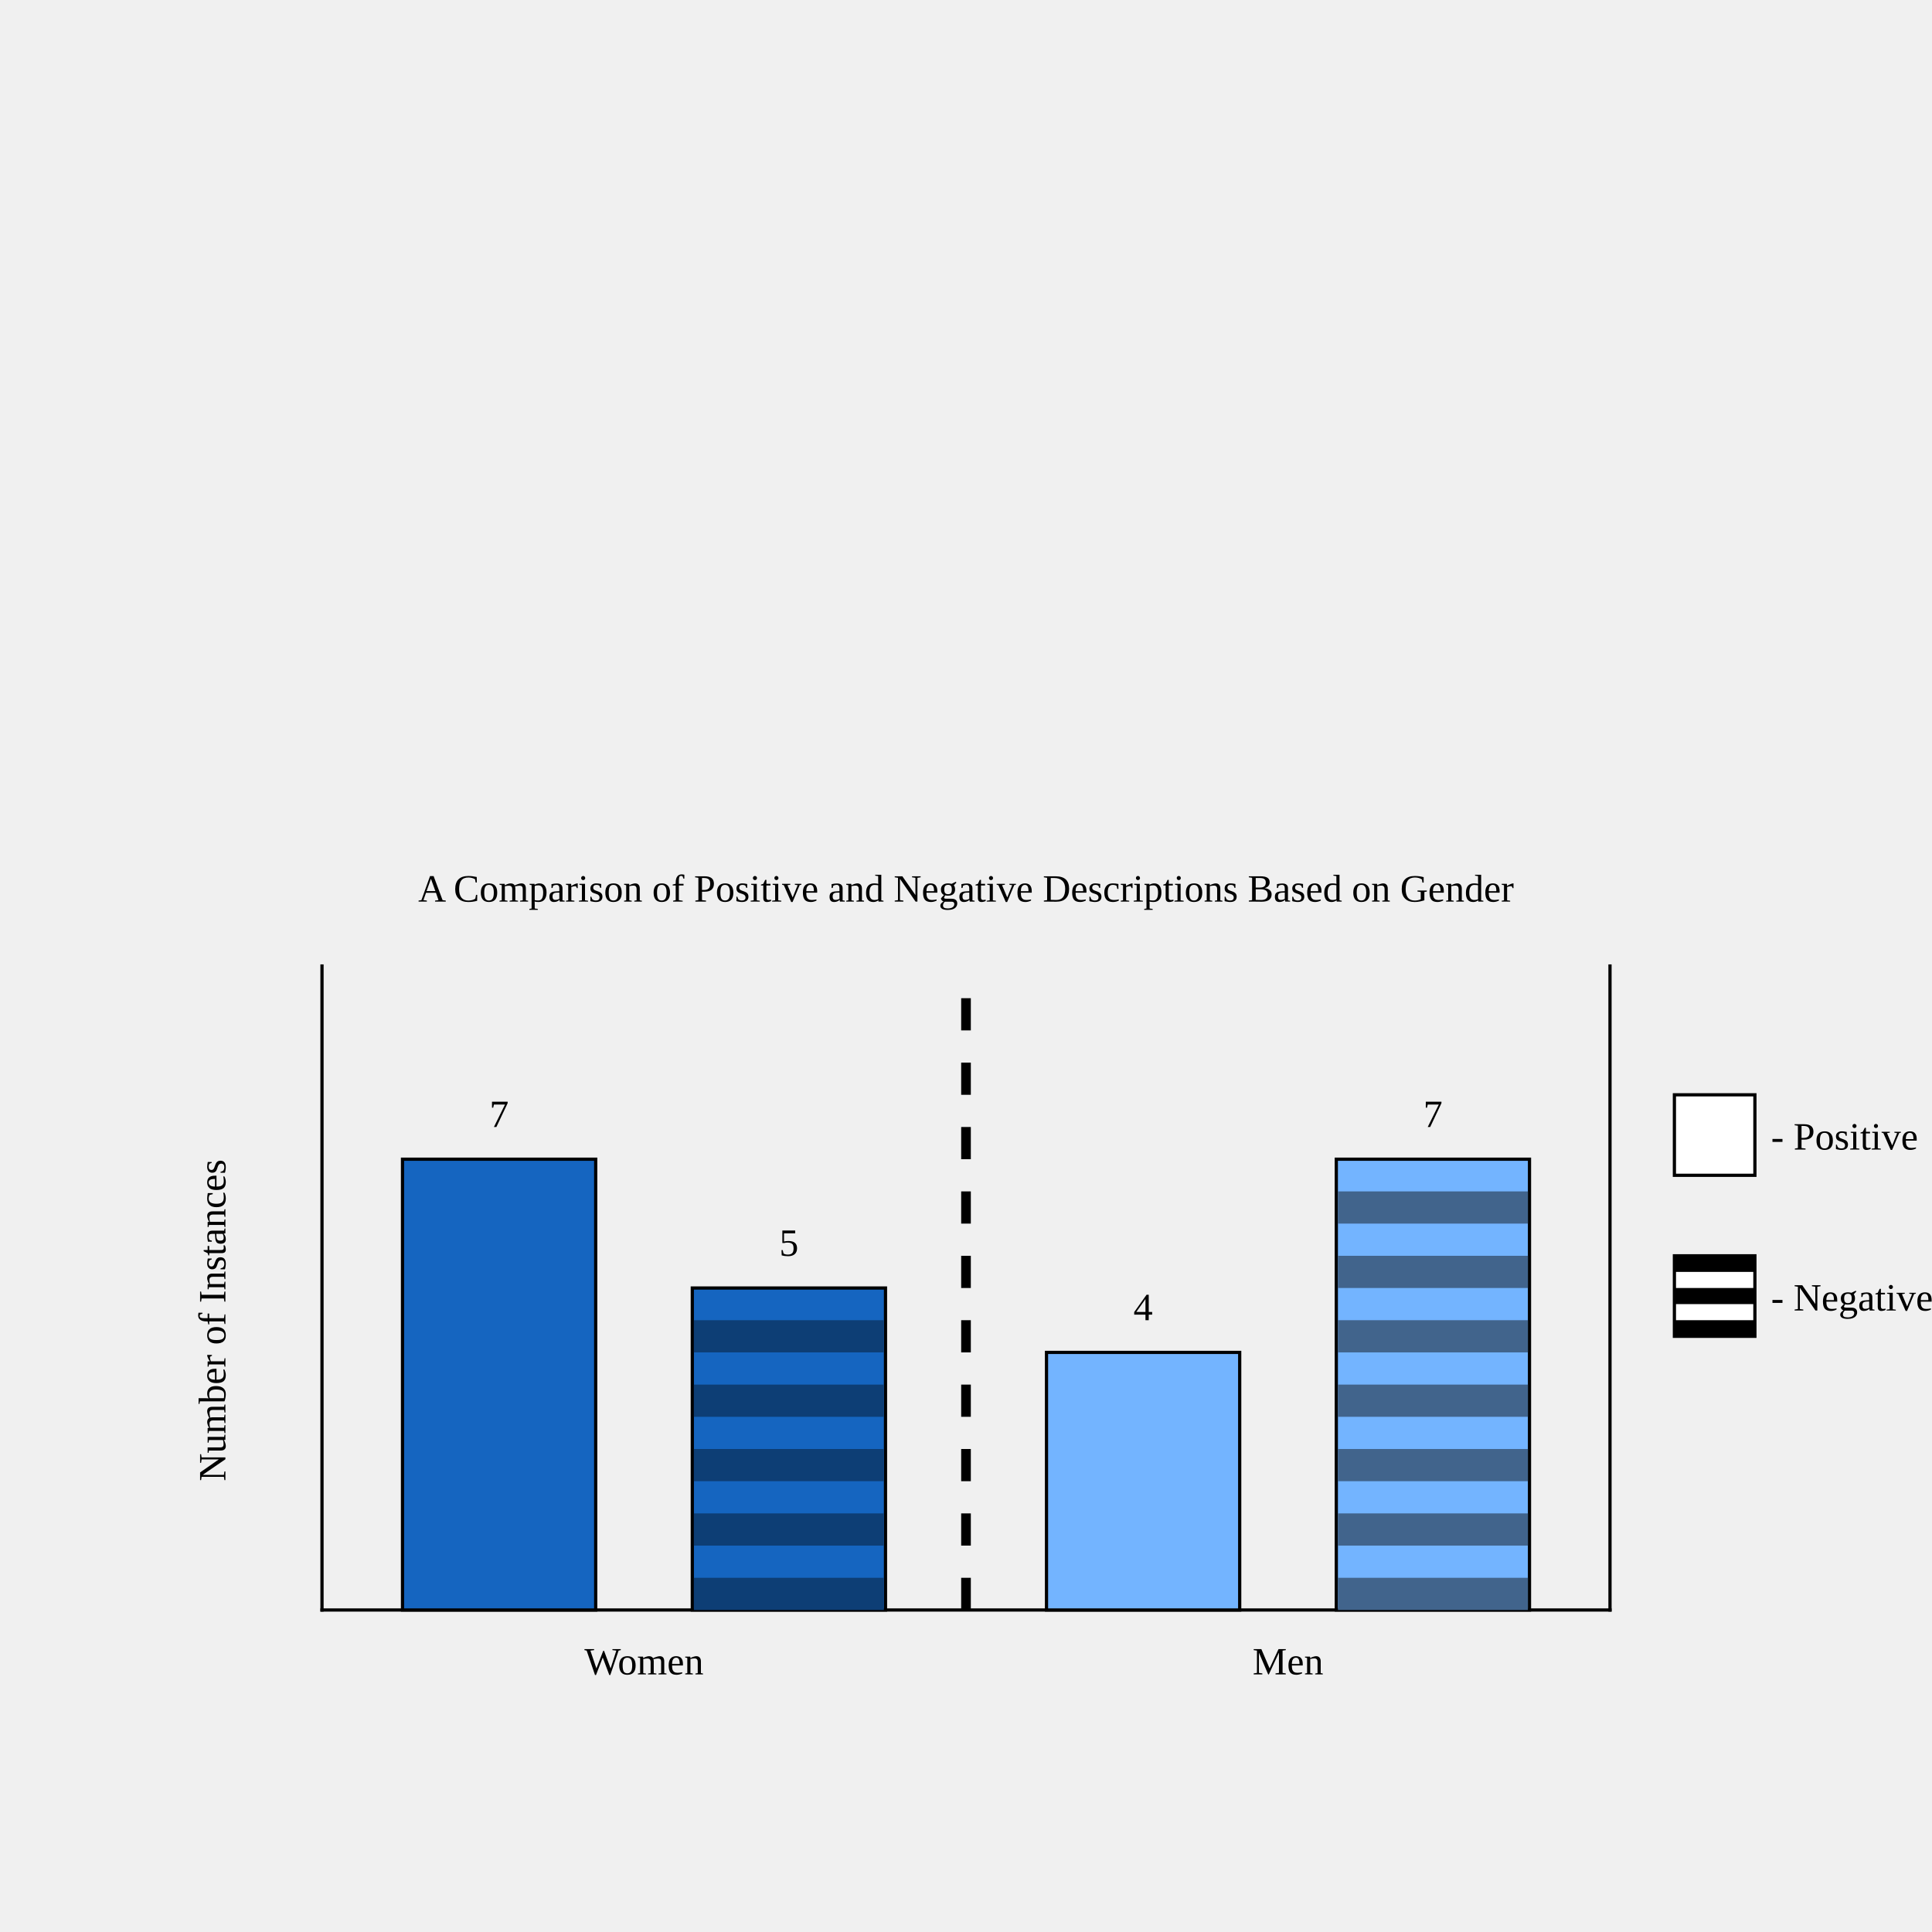
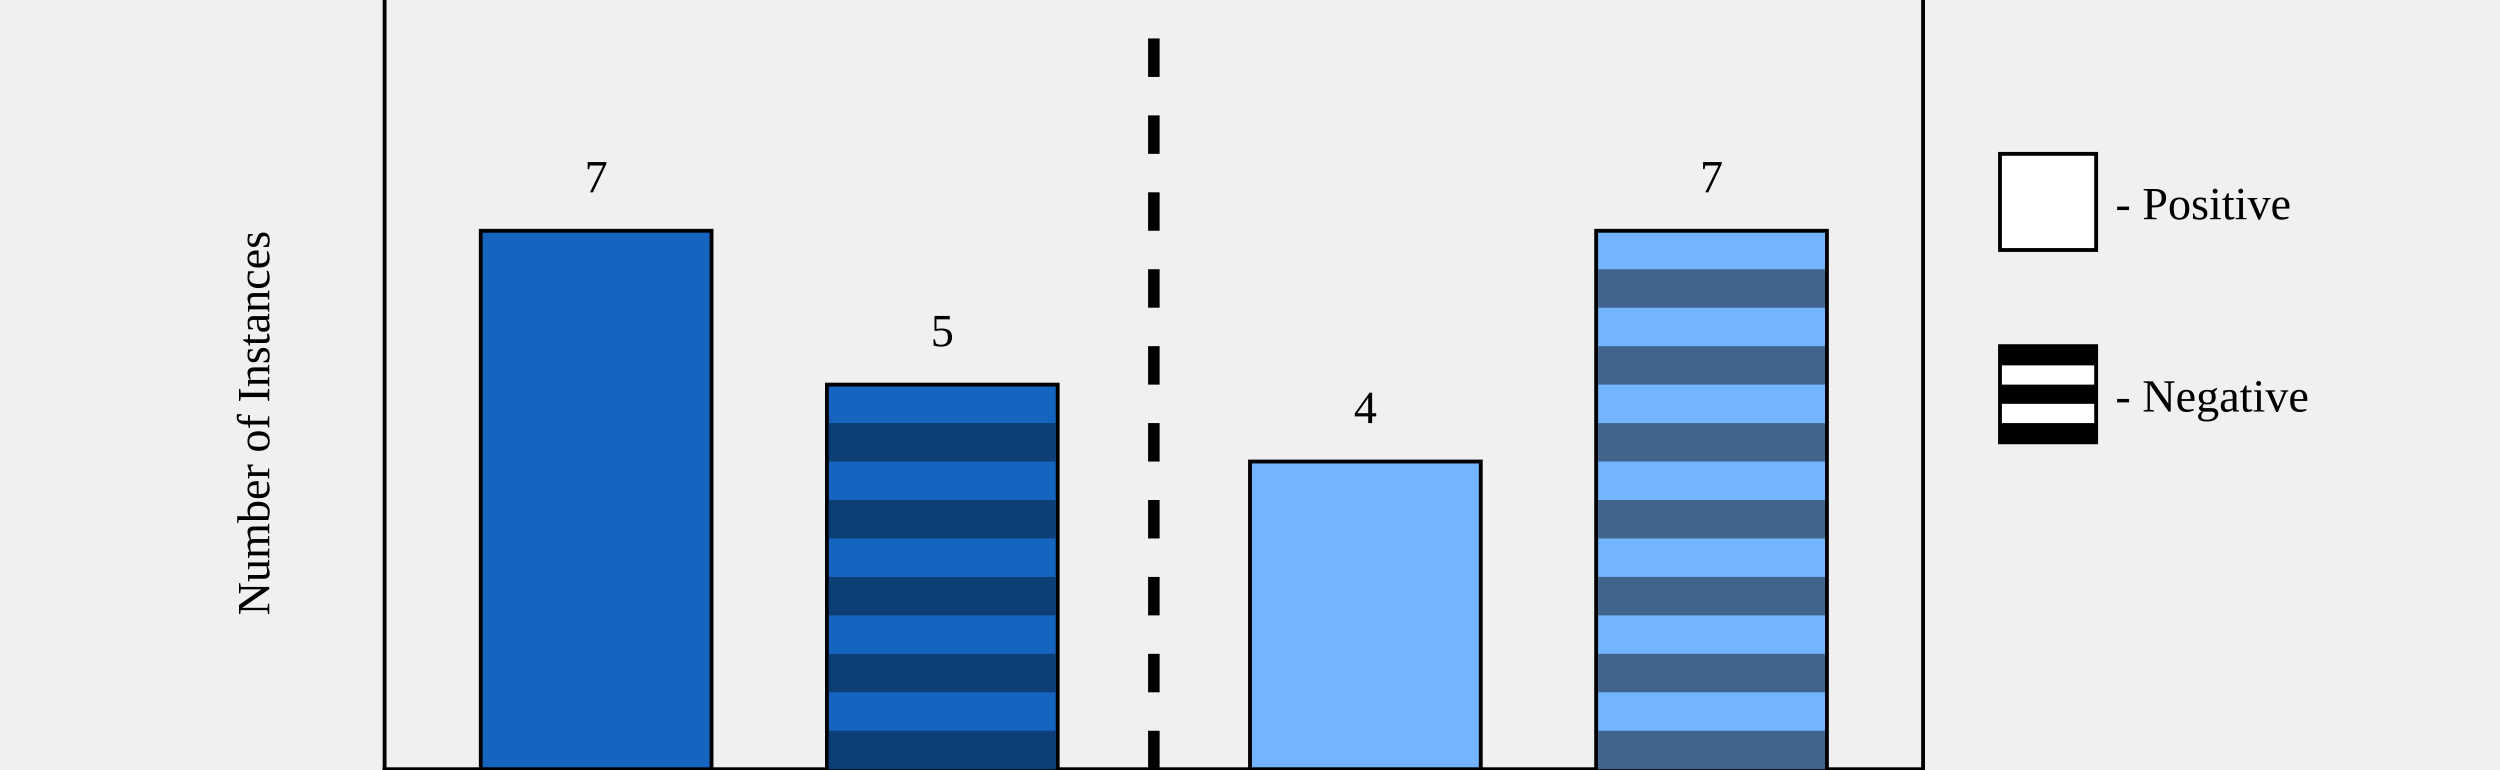
- <svg xmlns="http://www.w3.org/2000/svg" viewBox="0 0 600 600">
+ <svg xmlns="http://www.w3.org/2000/svg" viewBox="0 300 650 200">
  <line x1="100" x2="500" y1="500" y2="500" stroke="black" stroke-linecap="square" />
  <line x1="100" x2="100" y1="500" y2="300" stroke="black" stroke-linecap="square" />
  <line x1="300" x2="300" y1="500" y2="300" stroke="black" stroke-dasharray="10" stroke-width="3" stroke-opacity="20" />
  <line x1="500" x2="500" y1="500" y2="300" stroke="black" stroke-linecap="square" />
  <rect x="520" y="340" width="25" height="25" fill="white" stroke="black" />
  <rect x="520" y="390" width="25" height="25" fill="white" stroke="black" />
  <line x1="532.5" x2="532.5" y1="390" y2="415" stroke="black" stroke-dasharray="5" stroke-width="24.5" stroke-opacity="20" />
  <text x="550" y="357">- Positive</text>
  <text x="550" y="407">- Negative</text>
  <text x="300" y="280" text-anchor="middle">A Comparison of Positive and Negative Descriptions Based on Gender</text>
  <text x="200" y="520" text-anchor="middle">Women</text>
  <text x="400" y="520" text-anchor="middle">Men</text>
  <text x="155" y="350" text-anchor="middle">7</text>
  <text x="245" y="390" text-anchor="middle">5</text>
  <text x="355" y="410" text-anchor="middle">4</text>
  <text x="445" y="350" text-anchor="middle">7</text>
  <text x="-60" y="470" transform="rotate(270 0,400)">Number of Instances</text>
  <rect x="125" y="360" width="60" height="140" fill="#1565C0" stroke="black" />
  <rect x="215" y="400" width="60" height="100" fill="#1565C0" stroke="black" />
  <rect x="325" y="420" width="60" height="80" fill="#73b4ff" stroke="black" />
  <rect x="415" y="360" width="60" height="140" fill="#73b4ff" stroke="black" />
  <line x1="245" x2="245" y1="500" y2="400" stroke="#0d3e75" stroke-dasharray="10" stroke-width="59" stroke-opacity="20" />
  <line x1="445" x2="445" y1="500" y2="360" stroke="#41648c" stroke-dasharray="10" stroke-width="59" stroke-opacity="20" />
</svg>
